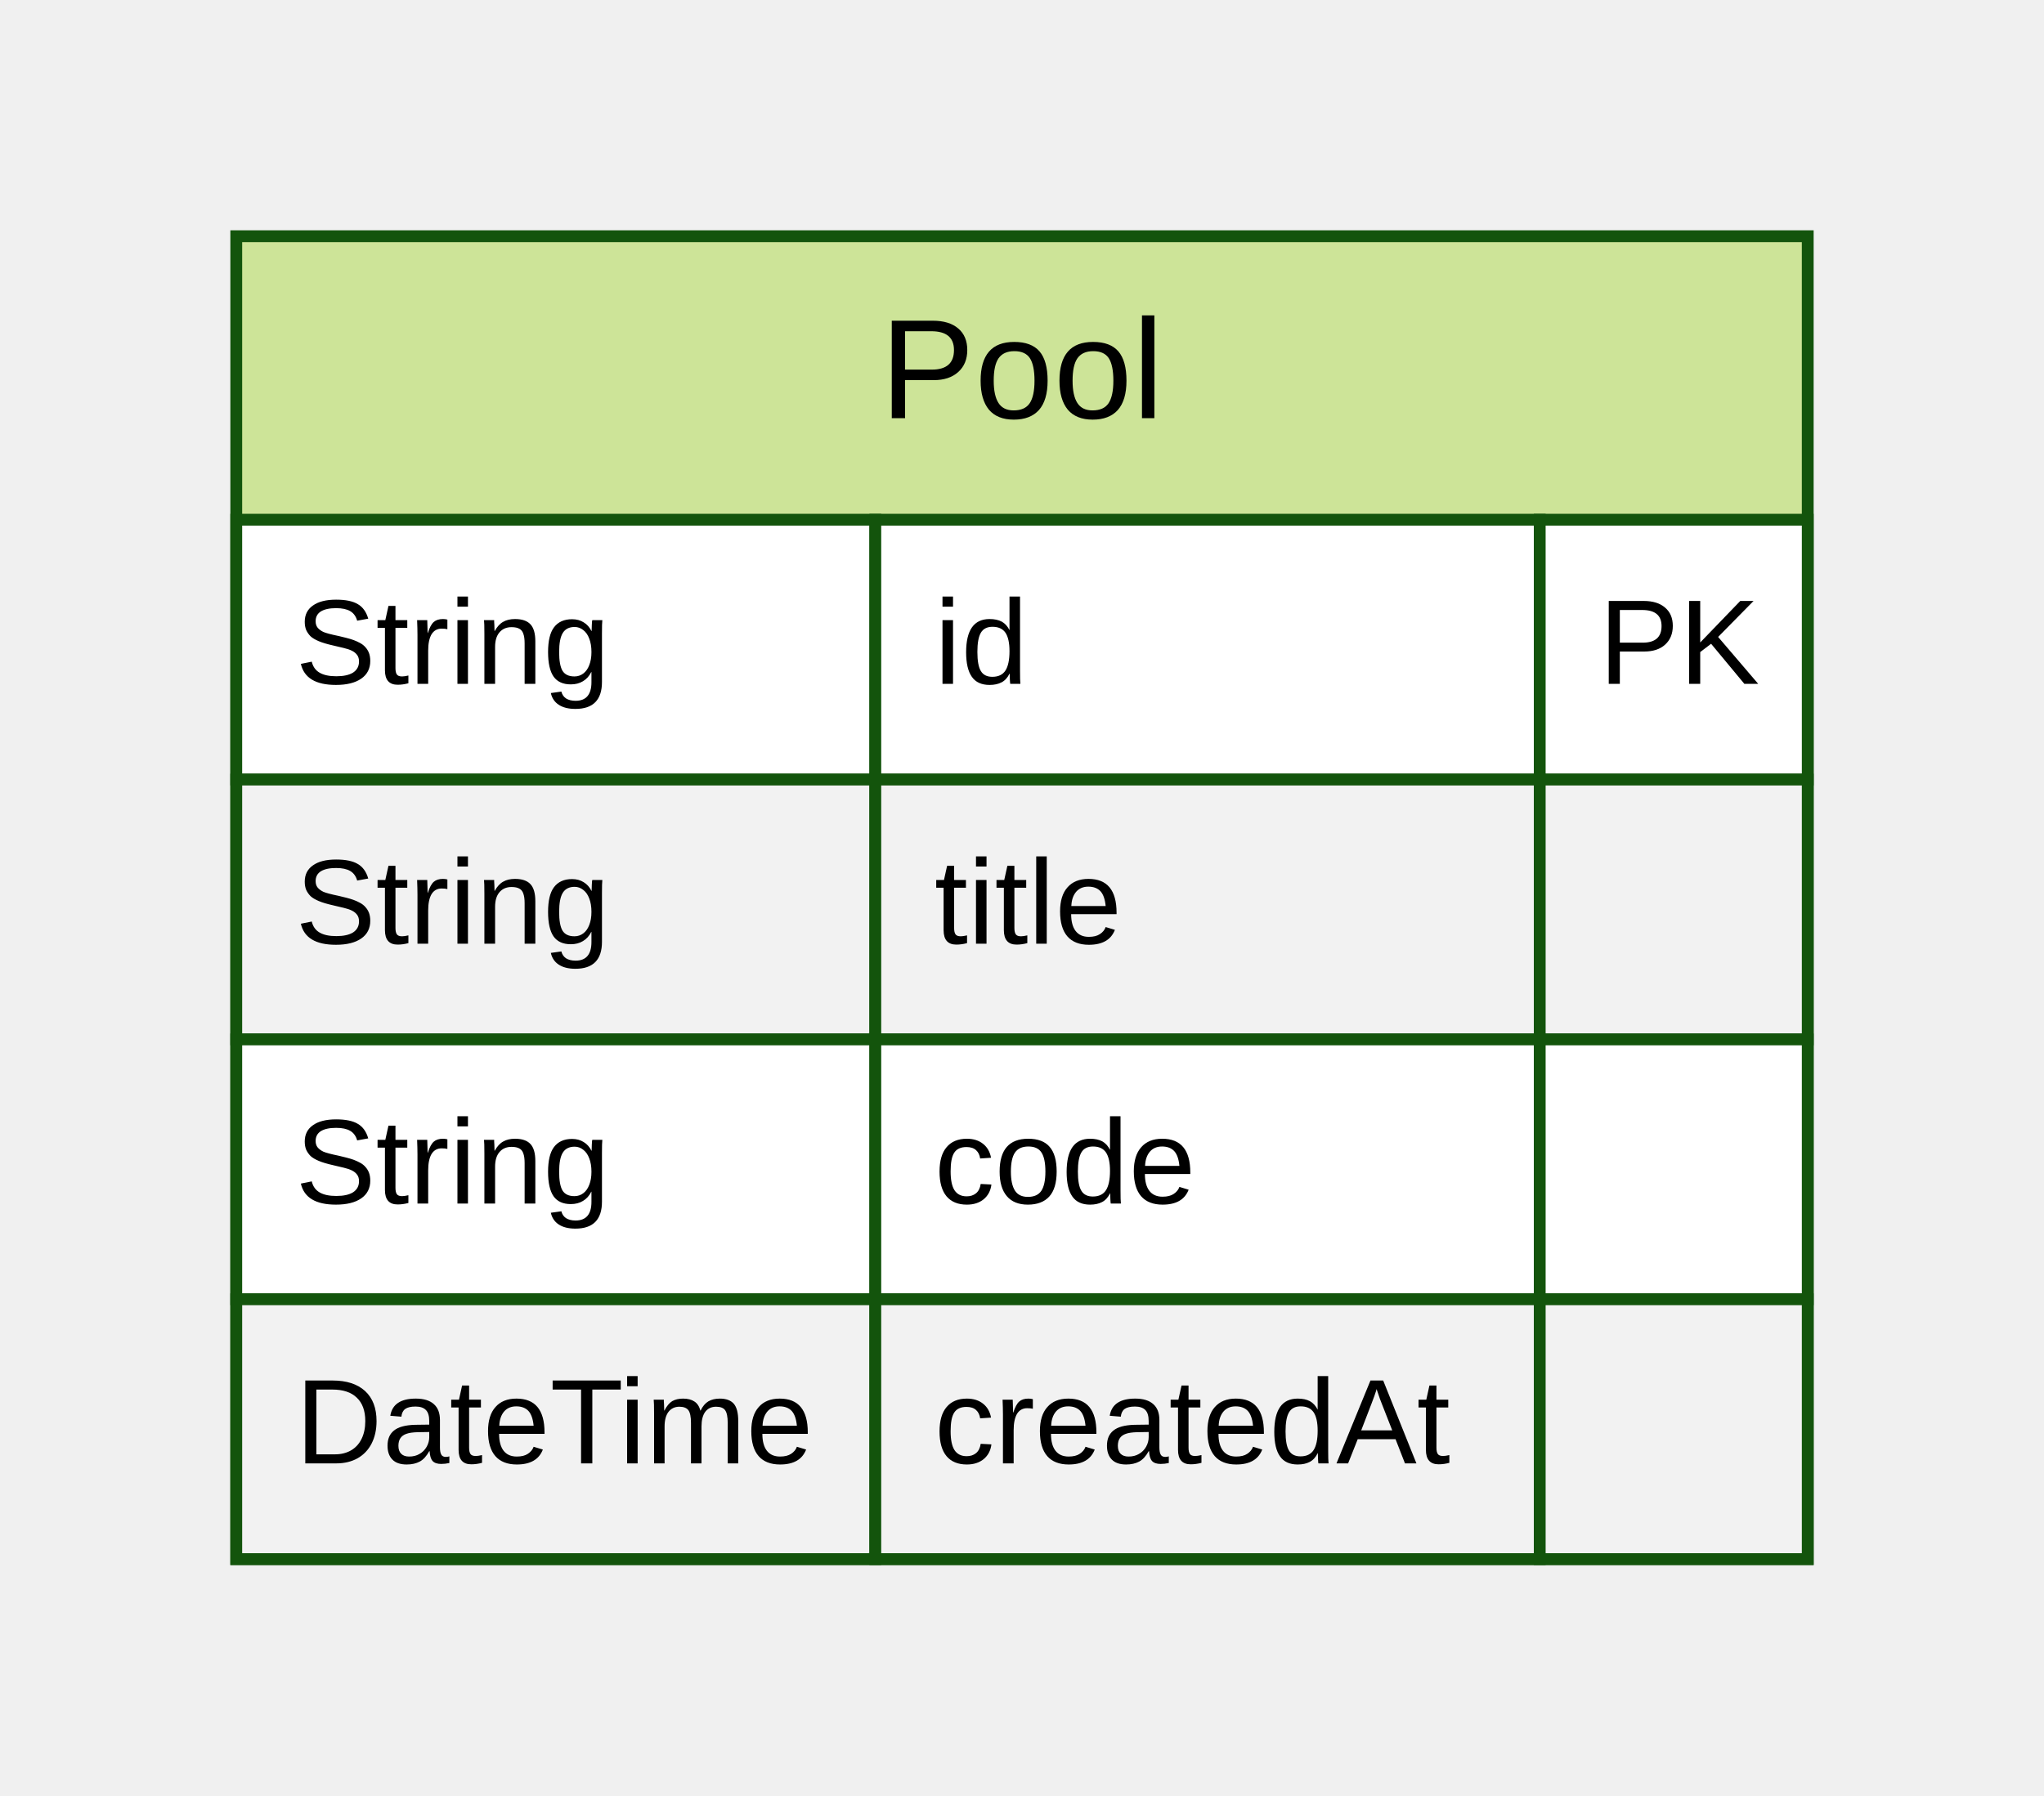
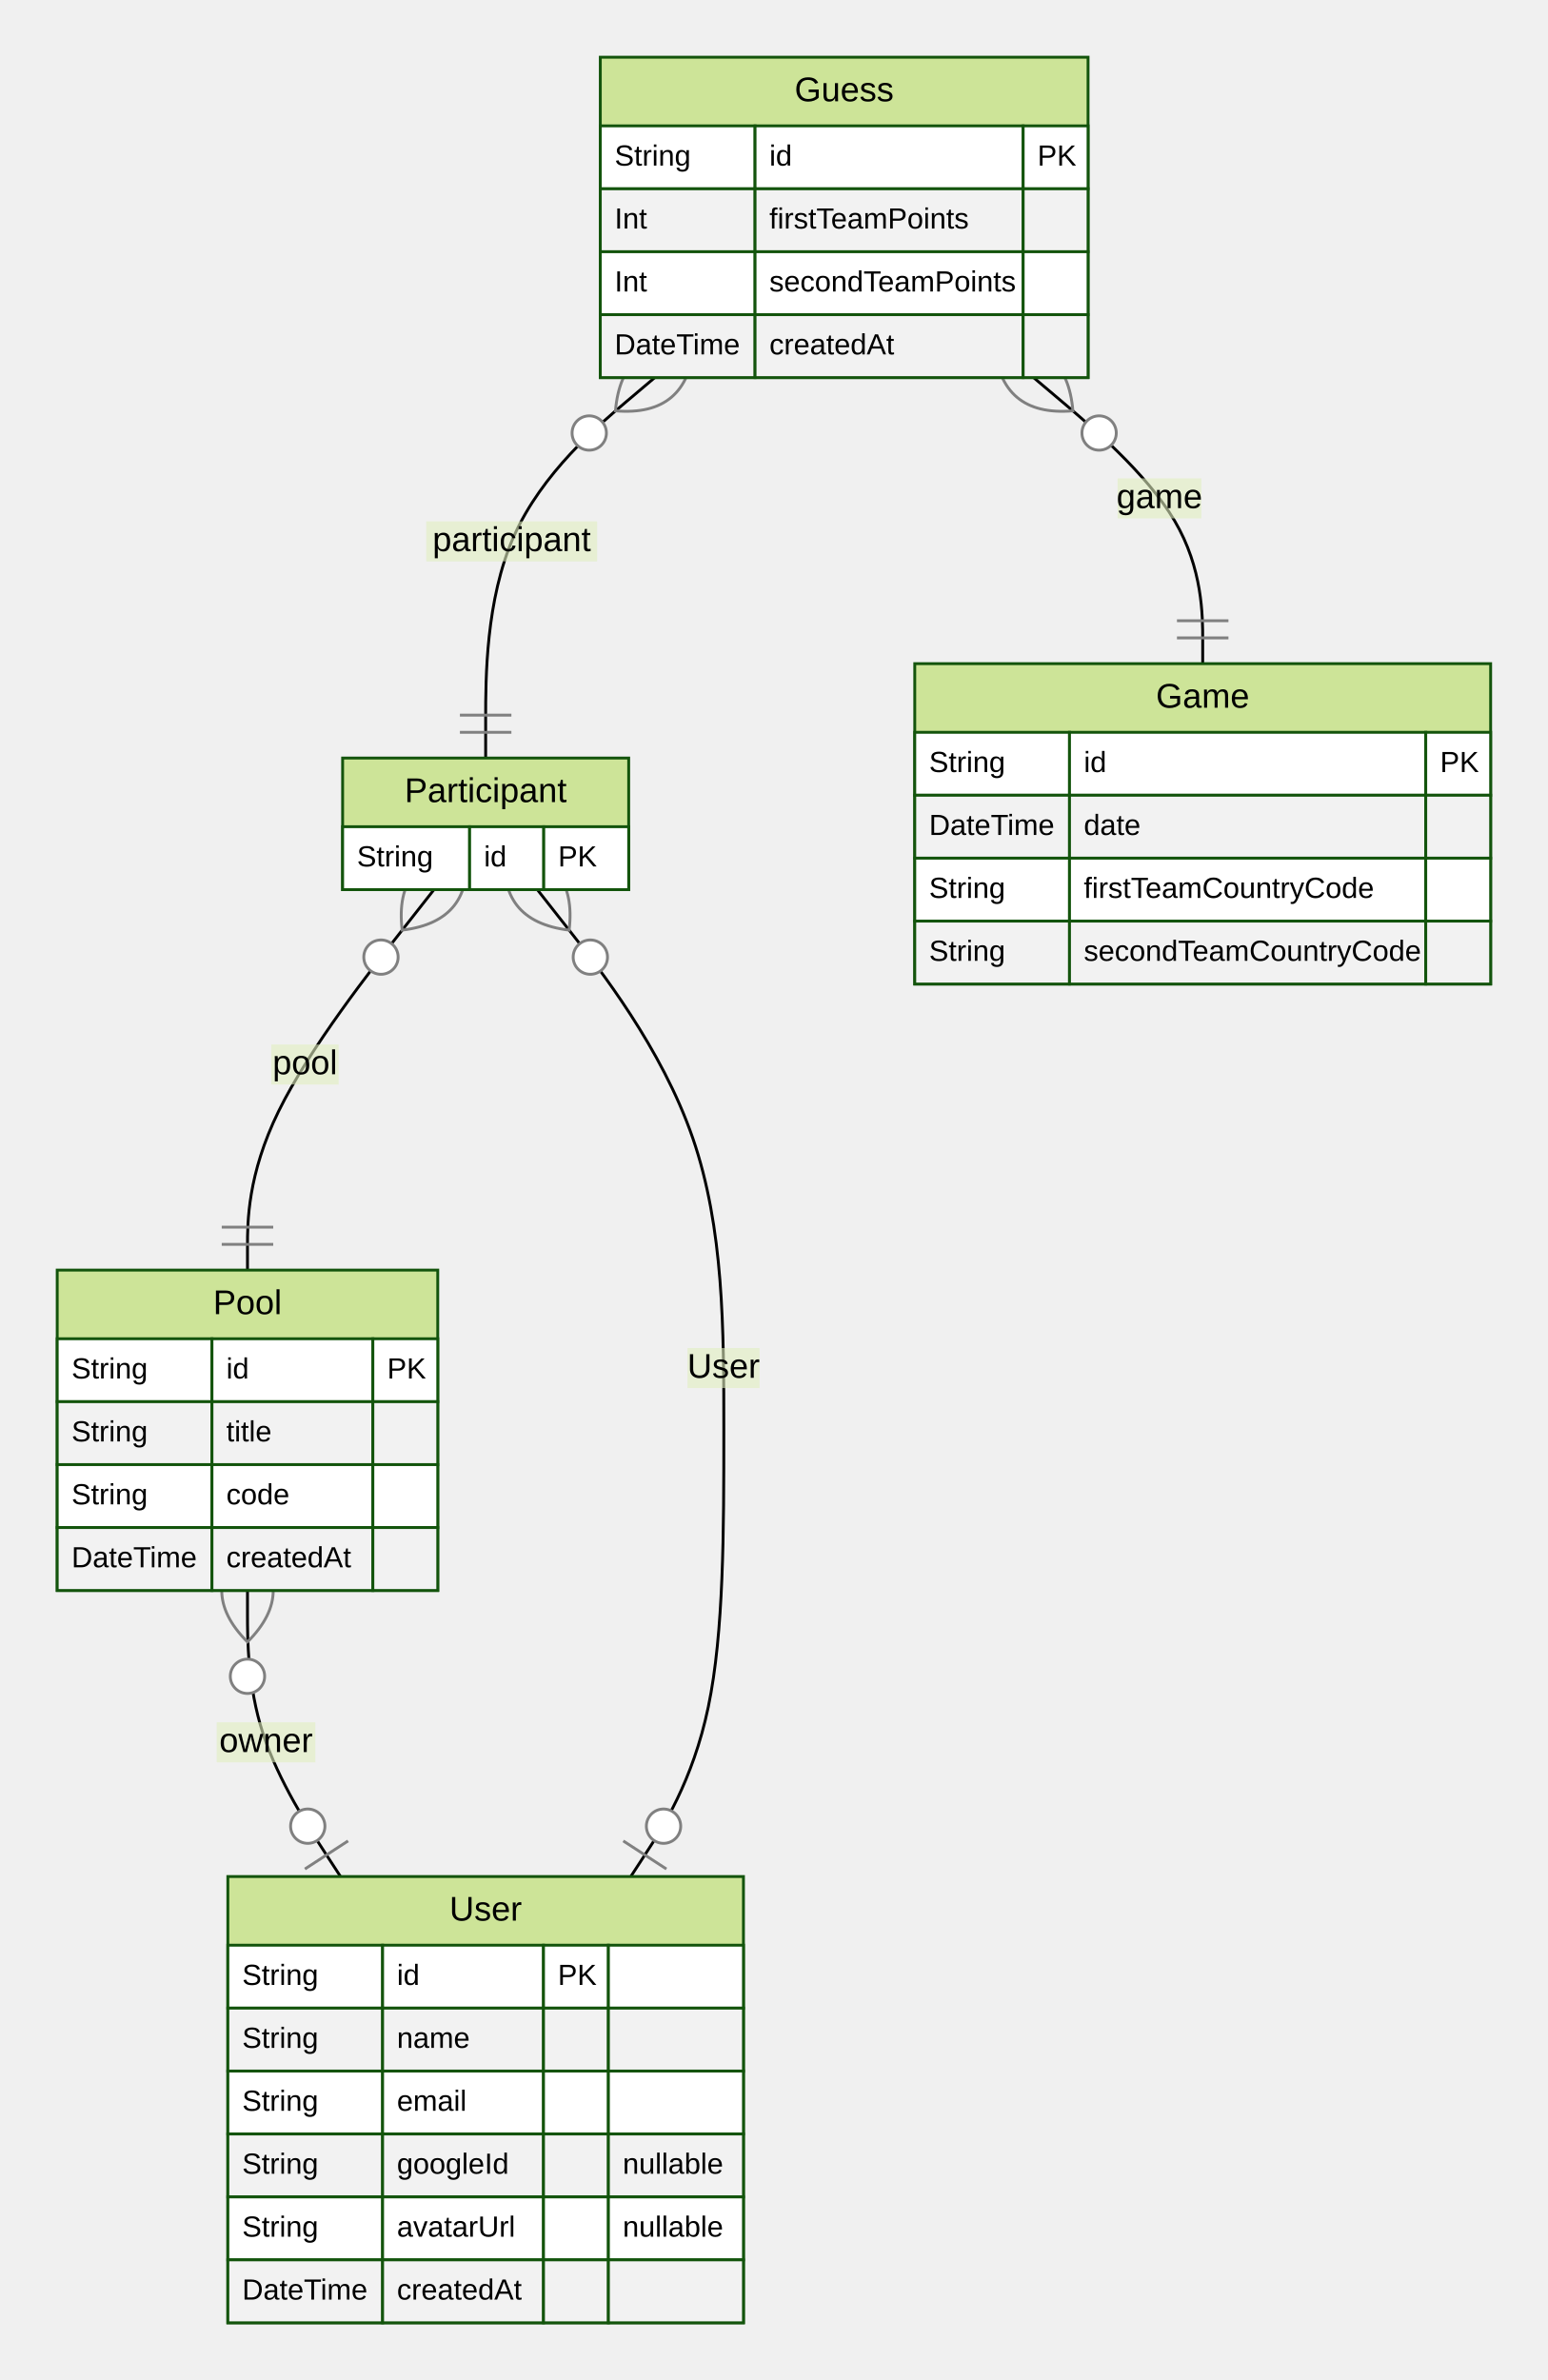
- <svg xmlns="http://www.w3.org/2000/svg" aria-labelledby="chart-title-mermaid-0 chart-desc-mermaid-0" role="img" viewBox="0 0 173.026 152" style="max-width: 173.026px; background-color: white;" width="100%" id="mermaid-0">
+ <svg xmlns="http://www.w3.org/2000/svg" aria-labelledby="chart-title-mermaid-0 chart-desc-mermaid-0" role="img" viewBox="0 0 541.082 832" style="max-width: 541.082px; background-color: white;" width="100%" id="mermaid-0">
  <style>#mermaid-0 {font-family:"trebuchet ms",verdana,arial,sans-serif;font-size:16px;fill:#000000;}#mermaid-0 .error-icon{fill:#552222;}#mermaid-0 .error-text{fill:#552222;stroke:#552222;}#mermaid-0 .edge-thickness-normal{stroke-width:2px;}#mermaid-0 .edge-thickness-thick{stroke-width:3.5px;}#mermaid-0 .edge-pattern-solid{stroke-dasharray:0;}#mermaid-0 .edge-pattern-dashed{stroke-dasharray:3;}#mermaid-0 .edge-pattern-dotted{stroke-dasharray:2;}#mermaid-0 .marker{fill:#000000;stroke:#000000;}#mermaid-0 .marker.cross{stroke:#000000;}#mermaid-0 svg{font-family:"trebuchet ms",verdana,arial,sans-serif;font-size:16px;}#mermaid-0 .entityBox{fill:#cde498;stroke:#13540c;}#mermaid-0 .attributeBoxOdd{fill:#ffffff;stroke:#13540c;}#mermaid-0 .attributeBoxEven{fill:#f2f2f2;stroke:#13540c;}#mermaid-0 .relationshipLabelBox{fill:hsl(78.158, 58.462%, 84.51%);opacity:0.7;background-color:hsl(78.158, 58.462%, 84.51%);}#mermaid-0 .relationshipLabelBox rect{opacity:0.5;}#mermaid-0 .relationshipLine{stroke:#000000;}#mermaid-0 :root{--mermaid-font-family:"trebuchet ms",verdana,arial,sans-serif;}</style>
  <g />
  <defs>
    <marker orient="auto" markerHeight="18" markerWidth="18" refY="9" refX="0" id="ONLY_ONE_START">
      <path d="M9,0 L9,18 M15,0 L15,18" fill="none" stroke="gray" />
    </marker>
  </defs>
  <defs>
    <marker orient="auto" markerHeight="18" markerWidth="18" refY="9" refX="18" id="ONLY_ONE_END">
      <path d="M3,0 L3,18 M9,0 L9,18" fill="none" stroke="gray" />
    </marker>
  </defs>
  <defs>
    <marker orient="auto" markerHeight="18" markerWidth="30" refY="9" refX="0" id="ZERO_OR_ONE_START">
      <circle r="6" cy="9" cx="21" fill="white" stroke="gray" />
      <path d="M9,0 L9,18" fill="none" stroke="gray" />
    </marker>
  </defs>
  <defs>
    <marker orient="auto" markerHeight="18" markerWidth="30" refY="9" refX="30" id="ZERO_OR_ONE_END">
      <circle r="6" cy="9" cx="9" fill="white" stroke="gray" />
      <path d="M21,0 L21,18" fill="none" stroke="gray" />
    </marker>
  </defs>
  <defs>
    <marker orient="auto" markerHeight="36" markerWidth="45" refY="18" refX="18" id="ONE_OR_MORE_START">
      <path d="M0,18 Q 18,0 36,18 Q 18,36 0,18 M42,9 L42,27" fill="none" stroke="gray" />
    </marker>
  </defs>
  <defs>
    <marker orient="auto" markerHeight="36" markerWidth="45" refY="18" refX="27" id="ONE_OR_MORE_END">
      <path d="M3,9 L3,27 M9,18 Q27,0 45,18 Q27,36 9,18" fill="none" stroke="gray" />
    </marker>
  </defs>
  <defs>
    <marker orient="auto" markerHeight="36" markerWidth="57" refY="18" refX="18" id="ZERO_OR_MORE_START">
      <circle r="6" cy="18" cx="48" fill="white" stroke="gray" />
      <path d="M0,18 Q18,0 36,18 Q18,36 0,18" fill="none" stroke="gray" />
    </marker>
  </defs>
  <defs>
    <marker orient="auto" markerHeight="36" markerWidth="57" refY="18" refX="39" id="ZERO_OR_MORE_END">
      <circle r="6" cy="18" cx="9" fill="white" stroke="gray" />
      <path d="M21,18 Q39,0 57,18 Q39,36 21,18" fill="none" stroke="gray" />
    </marker>
  </defs>
-   <g transform="translate(20,20 )" id="Pool">
+   <path marker-start="url(#ZERO_OR_MORE_START)" marker-end="url(#ZERO_OR_ONE_END)" fill="none" stroke="gray" d="M86.513,556L86.513,564.333C86.513,572.667,86.513,589.333,91.934,606C97.354,622.667,108.195,639.333,113.615,647.667L119.035,656" class="er relationshipLine" />
+   <path marker-start="url(#ZERO_OR_MORE_START)" marker-end="url(#ZERO_OR_ONE_END)" fill="none" stroke="gray" d="M187.835,311L198.7,324.833C209.565,338.667,231.296,366.333,242.161,397.833C253.026,429.333,253.026,464.667,253.026,500C253.026,535.333,253.026,570.667,247.606,596.667C242.186,622.667,231.345,639.333,225.925,647.667L220.504,656" class="er relationshipLine" />
+   <path marker-start="url(#ZERO_OR_MORE_START)" marker-end="url(#ONLY_ONE_END)" fill="none" stroke="gray" d="M151.705,311L140.839,324.833C129.974,338.667,108.244,366.333,97.378,388.5C86.513,410.667,86.513,427.333,86.513,435.667L86.513,444" class="er relationshipLine" />
+   <path marker-start="url(#ZERO_OR_MORE_START)" marker-end="url(#ONLY_ONE_END)" fill="none" stroke="gray" d="M361.309,132L371.162,140.333C381.015,148.667,400.72,165.333,410.573,182C420.426,198.667,420.426,215.333,420.426,223.667L420.426,232" class="er relationshipLine" />
+   <path marker-start="url(#ZERO_OR_MORE_START)" marker-end="url(#ONLY_ONE_END)" fill="none" stroke="gray" d="M228.887,132L219.034,140.333C209.181,148.667,189.476,165.333,179.623,187.5C169.77,209.667,169.77,237.333,169.77,251.167L169.77,265" class="er relationshipLine" />
+   <g transform="translate(20,444 )" id="Pool">
    <rect height="112" width="133.026" y="0" x="0" stroke="gray" fill-opacity="100%" fill="honeydew" class="er entityBox" />
    <text transform="translate(66.51321,12)" style="font-family: &quot;trebuchet ms&quot;, verdana, arial, sans-serif;; font-size: 12px" text-anchor="middle" dominant-baseline="middle" y="0" x="0" id="entity-Pool" class="er entityLabel">Pool</text>
    <rect height="22" width="54.096" y="24" x="0" stroke="gray" fill-opacity="100%" fill="honeydew" class="er attributeBoxOdd" />
    <text transform="translate(5,35)" style="font-family: &quot;trebuchet ms&quot;, verdana, arial, sans-serif;; font-size: 10.2px" text-anchor="left" dominant-baseline="middle" y="0" x="0" id="entity-Pool-attr-1-type" class="er entityLabel">String</text>
    <rect height="22" width="56.243" y="24" x="54.096" stroke="gray" fill-opacity="100%" fill="honeydew" class="er attributeBoxOdd" />
    <text transform="translate(59.09555,35)" style="font-family: &quot;trebuchet ms&quot;, verdana, arial, sans-serif;; font-size: 10.2px" text-anchor="left" dominant-baseline="middle" y="0" x="0" id="entity-Pool-attr-1-name" class="er entityLabel">id</text>
    <rect height="22" width="22.688" y="24" x="110.339" stroke="gray" fill-opacity="100%" fill="honeydew" class="er attributeBoxOdd" />
    <text transform="translate(115.3387,35)" style="font-family: &quot;trebuchet ms&quot;, verdana, arial, sans-serif;; font-size: 10.2px" text-anchor="left" dominant-baseline="middle" y="0" x="0" id="entity-Pool-attr-1-key" class="er entityLabel">PK</text>
    <rect height="22" width="54.096" y="46" x="0" stroke="gray" fill-opacity="100%" fill="honeydew" class="er attributeBoxEven" />
    <text transform="translate(5,57)" style="font-family: &quot;trebuchet ms&quot;, verdana, arial, sans-serif;; font-size: 10.2px" text-anchor="left" dominant-baseline="middle" y="0" x="0" id="entity-Pool-attr-2-type" class="er entityLabel">String</text>
    <rect height="22" width="56.243" y="46" x="54.096" stroke="gray" fill-opacity="100%" fill="honeydew" class="er attributeBoxEven" />
    <text transform="translate(59.09555,57)" style="font-family: &quot;trebuchet ms&quot;, verdana, arial, sans-serif;; font-size: 10.2px" text-anchor="left" dominant-baseline="middle" y="0" x="0" id="entity-Pool-attr-2-name" class="er entityLabel">title</text>
    <rect height="22" width="22.688" y="46" x="110.339" stroke="gray" fill-opacity="100%" fill="honeydew" class="er attributeBoxEven" />
    <text transform="translate(115.3387,57)" style="font-family: &quot;trebuchet ms&quot;, verdana, arial, sans-serif;; font-size: 10.2px" text-anchor="left" dominant-baseline="middle" y="0" x="0" id="entity-Pool-attr-2-key" class="er entityLabel" />
    <rect height="22" width="54.096" y="68" x="0" stroke="gray" fill-opacity="100%" fill="honeydew" class="er attributeBoxOdd" />
    <text transform="translate(5,79)" style="font-family: &quot;trebuchet ms&quot;, verdana, arial, sans-serif;; font-size: 10.2px" text-anchor="left" dominant-baseline="middle" y="0" x="0" id="entity-Pool-attr-3-type" class="er entityLabel">String</text>
    <rect height="22" width="56.243" y="68" x="54.096" stroke="gray" fill-opacity="100%" fill="honeydew" class="er attributeBoxOdd" />
    <text transform="translate(59.09555,79)" style="font-family: &quot;trebuchet ms&quot;, verdana, arial, sans-serif;; font-size: 10.2px" text-anchor="left" dominant-baseline="middle" y="0" x="0" id="entity-Pool-attr-3-name" class="er entityLabel">code</text>
    <rect height="22" width="22.688" y="68" x="110.339" stroke="gray" fill-opacity="100%" fill="honeydew" class="er attributeBoxOdd" />
    <text transform="translate(115.3387,79)" style="font-family: &quot;trebuchet ms&quot;, verdana, arial, sans-serif;; font-size: 10.2px" text-anchor="left" dominant-baseline="middle" y="0" x="0" id="entity-Pool-attr-3-key" class="er entityLabel" />
    <rect height="22" width="54.096" y="90" x="0" stroke="gray" fill-opacity="100%" fill="honeydew" class="er attributeBoxEven" />
    <text transform="translate(5,101)" style="font-family: &quot;trebuchet ms&quot;, verdana, arial, sans-serif;; font-size: 10.2px" text-anchor="left" dominant-baseline="middle" y="0" x="0" id="entity-Pool-attr-4-type" class="er entityLabel">DateTime</text>
    <rect height="22" width="56.243" y="90" x="54.096" stroke="gray" fill-opacity="100%" fill="honeydew" class="er attributeBoxEven" />
    <text transform="translate(59.09555,101)" style="font-family: &quot;trebuchet ms&quot;, verdana, arial, sans-serif;; font-size: 10.2px" text-anchor="left" dominant-baseline="middle" y="0" x="0" id="entity-Pool-attr-4-name" class="er entityLabel">createdAt</text>
    <rect height="22" width="22.688" y="90" x="110.339" stroke="gray" fill-opacity="100%" fill="honeydew" class="er attributeBoxEven" />
    <text transform="translate(115.3387,101)" style="font-family: &quot;trebuchet ms&quot;, verdana, arial, sans-serif;; font-size: 10.2px" text-anchor="left" dominant-baseline="middle" y="0" x="0" id="entity-Pool-attr-4-key" class="er entityLabel" />
  </g>
+   <g transform="translate(119.7698,265 )" id="Participant">
+     <rect height="46" width="100" y="0" x="0" stroke="gray" fill-opacity="100%" fill="honeydew" class="er entityBox" />
+     <text transform="translate(50,12)" style="font-family: &quot;trebuchet ms&quot;, verdana, arial, sans-serif;; font-size: 12px" text-anchor="middle" dominant-baseline="middle" y="0" x="0" id="entity-Participant" class="er entityLabel">Participant</text>
+     <rect height="22" width="44.399" y="24" x="0" stroke="gray" fill-opacity="100%" fill="honeydew" class="er attributeBoxOdd" />
+     <text transform="translate(5,35)" style="font-family: &quot;trebuchet ms&quot;, verdana, arial, sans-serif;; font-size: 10.2px" text-anchor="left" dominant-baseline="middle" y="0" x="0" id="entity-Participant-attr-1-type" class="er entityLabel">String</text>
+     <rect height="22" width="25.911" y="24" x="44.399" stroke="gray" fill-opacity="100%" fill="honeydew" class="er attributeBoxOdd" />
+     <text transform="translate(49.39862,35)" style="font-family: &quot;trebuchet ms&quot;, verdana, arial, sans-serif;; font-size: 10.2px" text-anchor="left" dominant-baseline="middle" y="0" x="0" id="entity-Participant-attr-1-name" class="er entityLabel">id</text>
+     <rect height="22" width="29.69" y="24" x="70.31" stroke="gray" fill-opacity="100%" fill="honeydew" class="er attributeBoxOdd" />
+     <text transform="translate(75.30976,35)" style="font-family: &quot;trebuchet ms&quot;, verdana, arial, sans-serif;; font-size: 10.2px" text-anchor="left" dominant-baseline="middle" y="0" x="0" id="entity-Participant-attr-1-key" class="er entityLabel">PK</text>
+   </g>
+   <g transform="translate(79.65034,656 )" id="User">
+     <rect height="156" width="180.239" y="0" x="0" stroke="gray" fill-opacity="100%" fill="honeydew" class="er entityBox" />
+     <text transform="translate(90.11948,12)" style="font-family: &quot;trebuchet ms&quot;, verdana, arial, sans-serif;; font-size: 12px" text-anchor="middle" dominant-baseline="middle" y="0" x="0" id="entity-User" class="er entityLabel">User</text>
+     <rect height="22" width="54.096" y="24" x="0" stroke="gray" fill-opacity="100%" fill="honeydew" class="er attributeBoxOdd" />
+     <text transform="translate(5,35)" style="font-family: &quot;trebuchet ms&quot;, verdana, arial, sans-serif;; font-size: 10.2px" text-anchor="left" dominant-baseline="middle" y="0" x="0" id="entity-User-attr-1-type" class="er entityLabel">String</text>
+     <rect height="22" width="56.243" y="24" x="54.096" stroke="gray" fill-opacity="100%" fill="honeydew" class="er attributeBoxOdd" />
+     <text transform="translate(59.09555,35)" style="font-family: &quot;trebuchet ms&quot;, verdana, arial, sans-serif;; font-size: 10.2px" text-anchor="left" dominant-baseline="middle" y="0" x="0" id="entity-User-attr-1-name" class="er entityLabel">id</text>
+     <rect height="22" width="22.688" y="24" x="110.339" stroke="gray" fill-opacity="100%" fill="honeydew" class="er attributeBoxOdd" />
+     <text transform="translate(115.3387,35)" style="font-family: &quot;trebuchet ms&quot;, verdana, arial, sans-serif;; font-size: 10.2px" text-anchor="left" dominant-baseline="middle" y="0" x="0" id="entity-User-attr-1-key" class="er entityLabel">PK</text>
+     <rect height="22" width="47.213" y="24" x="133.026" stroke="gray" fill-opacity="100%" fill="honeydew" class="er attributeBoxOdd" />
+     <text transform="translate(138.0264,35)" style="font-family: &quot;trebuchet ms&quot;, verdana, arial, sans-serif;; font-size: 10.2px" text-anchor="left" dominant-baseline="middle" y="0" x="0" id="entity-User-attr-1-comment" class="er entityLabel" />
+     <rect height="22" width="54.096" y="46" x="0" stroke="gray" fill-opacity="100%" fill="honeydew" class="er attributeBoxEven" />
+     <text transform="translate(5,57)" style="font-family: &quot;trebuchet ms&quot;, verdana, arial, sans-serif;; font-size: 10.2px" text-anchor="left" dominant-baseline="middle" y="0" x="0" id="entity-User-attr-2-type" class="er entityLabel">String</text>
+     <rect height="22" width="56.243" y="46" x="54.096" stroke="gray" fill-opacity="100%" fill="honeydew" class="er attributeBoxEven" />
+     <text transform="translate(59.09555,57)" style="font-family: &quot;trebuchet ms&quot;, verdana, arial, sans-serif;; font-size: 10.2px" text-anchor="left" dominant-baseline="middle" y="0" x="0" id="entity-User-attr-2-name" class="er entityLabel">name</text>
+     <rect height="22" width="22.688" y="46" x="110.339" stroke="gray" fill-opacity="100%" fill="honeydew" class="er attributeBoxEven" />
+     <text transform="translate(115.3387,57)" style="font-family: &quot;trebuchet ms&quot;, verdana, arial, sans-serif;; font-size: 10.2px" text-anchor="left" dominant-baseline="middle" y="0" x="0" id="entity-User-attr-2-key" class="er entityLabel" />
+     <rect height="22" width="47.213" y="46" x="133.026" stroke="gray" fill-opacity="100%" fill="honeydew" class="er attributeBoxEven" />
+     <text transform="translate(138.0264,57)" style="font-family: &quot;trebuchet ms&quot;, verdana, arial, sans-serif;; font-size: 10.2px" text-anchor="left" dominant-baseline="middle" y="0" x="0" id="entity-User-attr-2-comment" class="er entityLabel" />
+     <rect height="22" width="54.096" y="68" x="0" stroke="gray" fill-opacity="100%" fill="honeydew" class="er attributeBoxOdd" />
+     <text transform="translate(5,79)" style="font-family: &quot;trebuchet ms&quot;, verdana, arial, sans-serif;; font-size: 10.2px" text-anchor="left" dominant-baseline="middle" y="0" x="0" id="entity-User-attr-3-type" class="er entityLabel">String</text>
+     <rect height="22" width="56.243" y="68" x="54.096" stroke="gray" fill-opacity="100%" fill="honeydew" class="er attributeBoxOdd" />
+     <text transform="translate(59.09555,79)" style="font-family: &quot;trebuchet ms&quot;, verdana, arial, sans-serif;; font-size: 10.2px" text-anchor="left" dominant-baseline="middle" y="0" x="0" id="entity-User-attr-3-name" class="er entityLabel">email</text>
+     <rect height="22" width="22.688" y="68" x="110.339" stroke="gray" fill-opacity="100%" fill="honeydew" class="er attributeBoxOdd" />
+     <text transform="translate(115.3387,79)" style="font-family: &quot;trebuchet ms&quot;, verdana, arial, sans-serif;; font-size: 10.2px" text-anchor="left" dominant-baseline="middle" y="0" x="0" id="entity-User-attr-3-key" class="er entityLabel" />
+     <rect height="22" width="47.213" y="68" x="133.026" stroke="gray" fill-opacity="100%" fill="honeydew" class="er attributeBoxOdd" />
+     <text transform="translate(138.0264,79)" style="font-family: &quot;trebuchet ms&quot;, verdana, arial, sans-serif;; font-size: 10.2px" text-anchor="left" dominant-baseline="middle" y="0" x="0" id="entity-User-attr-3-comment" class="er entityLabel" />
+     <rect height="22" width="54.096" y="90" x="0" stroke="gray" fill-opacity="100%" fill="honeydew" class="er attributeBoxEven" />
+     <text transform="translate(5,101)" style="font-family: &quot;trebuchet ms&quot;, verdana, arial, sans-serif;; font-size: 10.2px" text-anchor="left" dominant-baseline="middle" y="0" x="0" id="entity-User-attr-4-type" class="er entityLabel">String</text>
+     <rect height="22" width="56.243" y="90" x="54.096" stroke="gray" fill-opacity="100%" fill="honeydew" class="er attributeBoxEven" />
+     <text transform="translate(59.09555,101)" style="font-family: &quot;trebuchet ms&quot;, verdana, arial, sans-serif;; font-size: 10.2px" text-anchor="left" dominant-baseline="middle" y="0" x="0" id="entity-User-attr-4-name" class="er entityLabel">googleId</text>
+     <rect height="22" width="22.688" y="90" x="110.339" stroke="gray" fill-opacity="100%" fill="honeydew" class="er attributeBoxEven" />
+     <text transform="translate(115.3387,101)" style="font-family: &quot;trebuchet ms&quot;, verdana, arial, sans-serif;; font-size: 10.2px" text-anchor="left" dominant-baseline="middle" y="0" x="0" id="entity-User-attr-4-key" class="er entityLabel" />
+     <rect height="22" width="47.213" y="90" x="133.026" stroke="gray" fill-opacity="100%" fill="honeydew" class="er attributeBoxEven" />
+     <text transform="translate(138.0264,101)" style="font-family: &quot;trebuchet ms&quot;, verdana, arial, sans-serif;; font-size: 10.2px" text-anchor="left" dominant-baseline="middle" y="0" x="0" id="entity-User-attr-4-comment" class="er entityLabel">nullable</text>
+     <rect height="22" width="54.096" y="112" x="0" stroke="gray" fill-opacity="100%" fill="honeydew" class="er attributeBoxOdd" />
+     <text transform="translate(5,123)" style="font-family: &quot;trebuchet ms&quot;, verdana, arial, sans-serif;; font-size: 10.2px" text-anchor="left" dominant-baseline="middle" y="0" x="0" id="entity-User-attr-5-type" class="er entityLabel">String</text>
+     <rect height="22" width="56.243" y="112" x="54.096" stroke="gray" fill-opacity="100%" fill="honeydew" class="er attributeBoxOdd" />
+     <text transform="translate(59.09555,123)" style="font-family: &quot;trebuchet ms&quot;, verdana, arial, sans-serif;; font-size: 10.2px" text-anchor="left" dominant-baseline="middle" y="0" x="0" id="entity-User-attr-5-name" class="er entityLabel">avatarUrl</text>
+     <rect height="22" width="22.688" y="112" x="110.339" stroke="gray" fill-opacity="100%" fill="honeydew" class="er attributeBoxOdd" />
+     <text transform="translate(115.3387,123)" style="font-family: &quot;trebuchet ms&quot;, verdana, arial, sans-serif;; font-size: 10.2px" text-anchor="left" dominant-baseline="middle" y="0" x="0" id="entity-User-attr-5-key" class="er entityLabel" />
+     <rect height="22" width="47.213" y="112" x="133.026" stroke="gray" fill-opacity="100%" fill="honeydew" class="er attributeBoxOdd" />
+     <text transform="translate(138.0264,123)" style="font-family: &quot;trebuchet ms&quot;, verdana, arial, sans-serif;; font-size: 10.2px" text-anchor="left" dominant-baseline="middle" y="0" x="0" id="entity-User-attr-5-comment" class="er entityLabel">nullable</text>
+     <rect height="22" width="54.096" y="134" x="0" stroke="gray" fill-opacity="100%" fill="honeydew" class="er attributeBoxEven" />
+     <text transform="translate(5,145)" style="font-family: &quot;trebuchet ms&quot;, verdana, arial, sans-serif;; font-size: 10.2px" text-anchor="left" dominant-baseline="middle" y="0" x="0" id="entity-User-attr-6-type" class="er entityLabel">DateTime</text>
+     <rect height="22" width="56.243" y="134" x="54.096" stroke="gray" fill-opacity="100%" fill="honeydew" class="er attributeBoxEven" />
+     <text transform="translate(59.09555,145)" style="font-family: &quot;trebuchet ms&quot;, verdana, arial, sans-serif;; font-size: 10.2px" text-anchor="left" dominant-baseline="middle" y="0" x="0" id="entity-User-attr-6-name" class="er entityLabel">createdAt</text>
+     <rect height="22" width="22.688" y="134" x="110.339" stroke="gray" fill-opacity="100%" fill="honeydew" class="er attributeBoxEven" />
+     <text transform="translate(115.3387,145)" style="font-family: &quot;trebuchet ms&quot;, verdana, arial, sans-serif;; font-size: 10.2px" text-anchor="left" dominant-baseline="middle" y="0" x="0" id="entity-User-attr-6-key" class="er entityLabel" />
+     <rect height="22" width="47.213" y="134" x="133.026" stroke="gray" fill-opacity="100%" fill="honeydew" class="er attributeBoxEven" />
+     <text transform="translate(138.0264,145)" style="font-family: &quot;trebuchet ms&quot;, verdana, arial, sans-serif;; font-size: 10.2px" text-anchor="left" dominant-baseline="middle" y="0" x="0" id="entity-User-attr-6-comment" class="er entityLabel" />
+   </g>
+   <g transform="translate(319.7698,232 )" id="Game">
+     <rect height="112" width="201.312" y="0" x="0" stroke="gray" fill-opacity="100%" fill="honeydew" class="er entityBox" />
+     <text transform="translate(100.6562,12)" style="font-family: &quot;trebuchet ms&quot;, verdana, arial, sans-serif;; font-size: 12px" text-anchor="middle" dominant-baseline="middle" y="0" x="0" id="entity-Game" class="er entityLabel">Game</text>
+     <rect height="22" width="54.096" y="24" x="0" stroke="gray" fill-opacity="100%" fill="honeydew" class="er attributeBoxOdd" />
+     <text transform="translate(5,35)" style="font-family: &quot;trebuchet ms&quot;, verdana, arial, sans-serif;; font-size: 10.2px" text-anchor="left" dominant-baseline="middle" y="0" x="0" id="entity-Game-attr-1-type" class="er entityLabel">String</text>
+     <rect height="22" width="124.529" y="24" x="54.096" stroke="gray" fill-opacity="100%" fill="honeydew" class="er attributeBoxOdd" />
+     <text transform="translate(59.09555,35)" style="font-family: &quot;trebuchet ms&quot;, verdana, arial, sans-serif;; font-size: 10.2px" text-anchor="left" dominant-baseline="middle" y="0" x="0" id="entity-Game-attr-1-name" class="er entityLabel">id</text>
+     <rect height="22" width="22.688" y="24" x="178.625" stroke="gray" fill-opacity="100%" fill="honeydew" class="er attributeBoxOdd" />
+     <text transform="translate(183.6248,35)" style="font-family: &quot;trebuchet ms&quot;, verdana, arial, sans-serif;; font-size: 10.2px" text-anchor="left" dominant-baseline="middle" y="0" x="0" id="entity-Game-attr-1-key" class="er entityLabel">PK</text>
+     <rect height="22" width="54.096" y="46" x="0" stroke="gray" fill-opacity="100%" fill="honeydew" class="er attributeBoxEven" />
+     <text transform="translate(5,57)" style="font-family: &quot;trebuchet ms&quot;, verdana, arial, sans-serif;; font-size: 10.2px" text-anchor="left" dominant-baseline="middle" y="0" x="0" id="entity-Game-attr-2-type" class="er entityLabel">DateTime</text>
+     <rect height="22" width="124.529" y="46" x="54.096" stroke="gray" fill-opacity="100%" fill="honeydew" class="er attributeBoxEven" />
+     <text transform="translate(59.09555,57)" style="font-family: &quot;trebuchet ms&quot;, verdana, arial, sans-serif;; font-size: 10.2px" text-anchor="left" dominant-baseline="middle" y="0" x="0" id="entity-Game-attr-2-name" class="er entityLabel">date</text>
+     <rect height="22" width="22.688" y="46" x="178.625" stroke="gray" fill-opacity="100%" fill="honeydew" class="er attributeBoxEven" />
+     <text transform="translate(183.6248,57)" style="font-family: &quot;trebuchet ms&quot;, verdana, arial, sans-serif;; font-size: 10.2px" text-anchor="left" dominant-baseline="middle" y="0" x="0" id="entity-Game-attr-2-key" class="er entityLabel" />
+     <rect height="22" width="54.096" y="68" x="0" stroke="gray" fill-opacity="100%" fill="honeydew" class="er attributeBoxOdd" />
+     <text transform="translate(5,79)" style="font-family: &quot;trebuchet ms&quot;, verdana, arial, sans-serif;; font-size: 10.2px" text-anchor="left" dominant-baseline="middle" y="0" x="0" id="entity-Game-attr-3-type" class="er entityLabel">String</text>
+     <rect height="22" width="124.529" y="68" x="54.096" stroke="gray" fill-opacity="100%" fill="honeydew" class="er attributeBoxOdd" />
+     <text transform="translate(59.09555,79)" style="font-family: &quot;trebuchet ms&quot;, verdana, arial, sans-serif;; font-size: 10.2px" text-anchor="left" dominant-baseline="middle" y="0" x="0" id="entity-Game-attr-3-name" class="er entityLabel">firstTeamCountryCode</text>
+     <rect height="22" width="22.688" y="68" x="178.625" stroke="gray" fill-opacity="100%" fill="honeydew" class="er attributeBoxOdd" />
+     <text transform="translate(183.6248,79)" style="font-family: &quot;trebuchet ms&quot;, verdana, arial, sans-serif;; font-size: 10.2px" text-anchor="left" dominant-baseline="middle" y="0" x="0" id="entity-Game-attr-3-key" class="er entityLabel" />
+     <rect height="22" width="54.096" y="90" x="0" stroke="gray" fill-opacity="100%" fill="honeydew" class="er attributeBoxEven" />
+     <text transform="translate(5,101)" style="font-family: &quot;trebuchet ms&quot;, verdana, arial, sans-serif;; font-size: 10.2px" text-anchor="left" dominant-baseline="middle" y="0" x="0" id="entity-Game-attr-4-type" class="er entityLabel">String</text>
+     <rect height="22" width="124.529" y="90" x="54.096" stroke="gray" fill-opacity="100%" fill="honeydew" class="er attributeBoxEven" />
+     <text transform="translate(59.09555,101)" style="font-family: &quot;trebuchet ms&quot;, verdana, arial, sans-serif;; font-size: 10.2px" text-anchor="left" dominant-baseline="middle" y="0" x="0" id="entity-Game-attr-4-name" class="er entityLabel">secondTeamCountryCode</text>
+     <rect height="22" width="22.688" y="90" x="178.625" stroke="gray" fill-opacity="100%" fill="honeydew" class="er attributeBoxEven" />
+     <text transform="translate(183.6248,101)" style="font-family: &quot;trebuchet ms&quot;, verdana, arial, sans-serif;; font-size: 10.2px" text-anchor="left" dominant-baseline="middle" y="0" x="0" id="entity-Game-attr-4-key" class="er entityLabel" />
+   </g>
+   <g transform="translate(209.8457,20 )" id="Guess">
+     <rect height="112" width="170.504" y="0" x="0" stroke="gray" fill-opacity="100%" fill="honeydew" class="er entityBox" />
+     <text transform="translate(85.2522,12)" style="font-family: &quot;trebuchet ms&quot;, verdana, arial, sans-serif;; font-size: 12px" text-anchor="middle" dominant-baseline="middle" y="0" x="0" id="entity-Guess" class="er entityLabel">Guess</text>
+     <rect height="22" width="54.096" y="24" x="0" stroke="gray" fill-opacity="100%" fill="honeydew" class="er attributeBoxOdd" />
+     <text transform="translate(5,35)" style="font-family: &quot;trebuchet ms&quot;, verdana, arial, sans-serif;; font-size: 10.2px" text-anchor="left" dominant-baseline="middle" y="0" x="0" id="entity-Guess-attr-1-type" class="er entityLabel">String</text>
+     <rect height="22" width="93.721" y="24" x="54.096" stroke="gray" fill-opacity="100%" fill="honeydew" class="er attributeBoxOdd" />
+     <text transform="translate(59.09555,35)" style="font-family: &quot;trebuchet ms&quot;, verdana, arial, sans-serif;; font-size: 10.2px" text-anchor="left" dominant-baseline="middle" y="0" x="0" id="entity-Guess-attr-1-name" class="er entityLabel">id</text>
+     <rect height="22" width="22.688" y="24" x="147.817" stroke="gray" fill-opacity="100%" fill="honeydew" class="er attributeBoxOdd" />
+     <text transform="translate(152.8167,35)" style="font-family: &quot;trebuchet ms&quot;, verdana, arial, sans-serif;; font-size: 10.2px" text-anchor="left" dominant-baseline="middle" y="0" x="0" id="entity-Guess-attr-1-key" class="er entityLabel">PK</text>
+     <rect height="22" width="54.096" y="46" x="0" stroke="gray" fill-opacity="100%" fill="honeydew" class="er attributeBoxEven" />
+     <text transform="translate(5,57)" style="font-family: &quot;trebuchet ms&quot;, verdana, arial, sans-serif;; font-size: 10.2px" text-anchor="left" dominant-baseline="middle" y="0" x="0" id="entity-Guess-attr-2-type" class="er entityLabel">Int</text>
+     <rect height="22" width="93.721" y="46" x="54.096" stroke="gray" fill-opacity="100%" fill="honeydew" class="er attributeBoxEven" />
+     <text transform="translate(59.09555,57)" style="font-family: &quot;trebuchet ms&quot;, verdana, arial, sans-serif;; font-size: 10.2px" text-anchor="left" dominant-baseline="middle" y="0" x="0" id="entity-Guess-attr-2-name" class="er entityLabel">firstTeamPoints</text>
+     <rect height="22" width="22.688" y="46" x="147.817" stroke="gray" fill-opacity="100%" fill="honeydew" class="er attributeBoxEven" />
+     <text transform="translate(152.8167,57)" style="font-family: &quot;trebuchet ms&quot;, verdana, arial, sans-serif;; font-size: 10.2px" text-anchor="left" dominant-baseline="middle" y="0" x="0" id="entity-Guess-attr-2-key" class="er entityLabel" />
+     <rect height="22" width="54.096" y="68" x="0" stroke="gray" fill-opacity="100%" fill="honeydew" class="er attributeBoxOdd" />
+     <text transform="translate(5,79)" style="font-family: &quot;trebuchet ms&quot;, verdana, arial, sans-serif;; font-size: 10.2px" text-anchor="left" dominant-baseline="middle" y="0" x="0" id="entity-Guess-attr-3-type" class="er entityLabel">Int</text>
+     <rect height="22" width="93.721" y="68" x="54.096" stroke="gray" fill-opacity="100%" fill="honeydew" class="er attributeBoxOdd" />
+     <text transform="translate(59.09555,79)" style="font-family: &quot;trebuchet ms&quot;, verdana, arial, sans-serif;; font-size: 10.2px" text-anchor="left" dominant-baseline="middle" y="0" x="0" id="entity-Guess-attr-3-name" class="er entityLabel">secondTeamPoints</text>
+     <rect height="22" width="22.688" y="68" x="147.817" stroke="gray" fill-opacity="100%" fill="honeydew" class="er attributeBoxOdd" />
+     <text transform="translate(152.8167,79)" style="font-family: &quot;trebuchet ms&quot;, verdana, arial, sans-serif;; font-size: 10.2px" text-anchor="left" dominant-baseline="middle" y="0" x="0" id="entity-Guess-attr-3-key" class="er entityLabel" />
+     <rect height="22" width="54.096" y="90" x="0" stroke="gray" fill-opacity="100%" fill="honeydew" class="er attributeBoxEven" />
+     <text transform="translate(5,101)" style="font-family: &quot;trebuchet ms&quot;, verdana, arial, sans-serif;; font-size: 10.2px" text-anchor="left" dominant-baseline="middle" y="0" x="0" id="entity-Guess-attr-4-type" class="er entityLabel">DateTime</text>
+     <rect height="22" width="93.721" y="90" x="54.096" stroke="gray" fill-opacity="100%" fill="honeydew" class="er attributeBoxEven" />
+     <text transform="translate(59.09555,101)" style="font-family: &quot;trebuchet ms&quot;, verdana, arial, sans-serif;; font-size: 10.2px" text-anchor="left" dominant-baseline="middle" y="0" x="0" id="entity-Guess-attr-4-name" class="er entityLabel">createdAt</text>
+     <rect height="22" width="22.688" y="90" x="147.817" stroke="gray" fill-opacity="100%" fill="honeydew" class="er attributeBoxEven" />
+     <text transform="translate(152.8167,101)" style="font-family: &quot;trebuchet ms&quot;, verdana, arial, sans-serif;; font-size: 10.2px" text-anchor="left" dominant-baseline="middle" y="0" x="0" id="entity-Guess-attr-4-key" class="er entityLabel" />
+   </g>
+   <rect fill-opacity="85%" fill="white" height="14" width="34.471" y="602.078" x="75.759" class="er relationshipLabelBox" />
+   <text style="font-family: &quot;trebuchet ms&quot;, verdana, arial, sans-serif;; font-size: 12px" dominant-baseline="middle" text-anchor="middle" y="609.078" x="92.994" id="rel1" class="er relationshipLabel">owner</text>
+   <rect fill-opacity="85%" fill="white" height="14" width="25.184" y="471.248" x="240.34" class="er relationshipLabelBox" />
+   <text style="font-family: &quot;trebuchet ms&quot;, verdana, arial, sans-serif;; font-size: 12px" dominant-baseline="middle" text-anchor="middle" y="478.248" x="252.932" id="rel2" class="er relationshipLabel">User</text>
+   <rect fill-opacity="85%" fill="white" height="14" width="23.564" y="365.133" x="94.824" class="er relationshipLabelBox" />
+   <text style="font-family: &quot;trebuchet ms&quot;, verdana, arial, sans-serif;; font-size: 12px" dominant-baseline="middle" text-anchor="middle" y="372.133" x="106.606" id="rel3" class="er relationshipLabel">pool</text>
+   <rect fill-opacity="85%" fill="white" height="14" width="29.289" y="167.222" x="390.665" class="er relationshipLabelBox" />
+   <text style="font-family: &quot;trebuchet ms&quot;, verdana, arial, sans-serif;; font-size: 12px" dominant-baseline="middle" text-anchor="middle" y="174.222" x="405.31" id="rel4" class="er relationshipLabel">game</text>
+   <rect fill-opacity="85%" fill="white" height="14" width="59.744" y="182.256" x="148.995" class="er relationshipLabelBox" />
+   <text style="font-family: &quot;trebuchet ms&quot;, verdana, arial, sans-serif;; font-size: 12px" dominant-baseline="middle" text-anchor="middle" y="189.256" x="178.867" id="rel5" class="er relationshipLabel">participant</text>
</svg>
